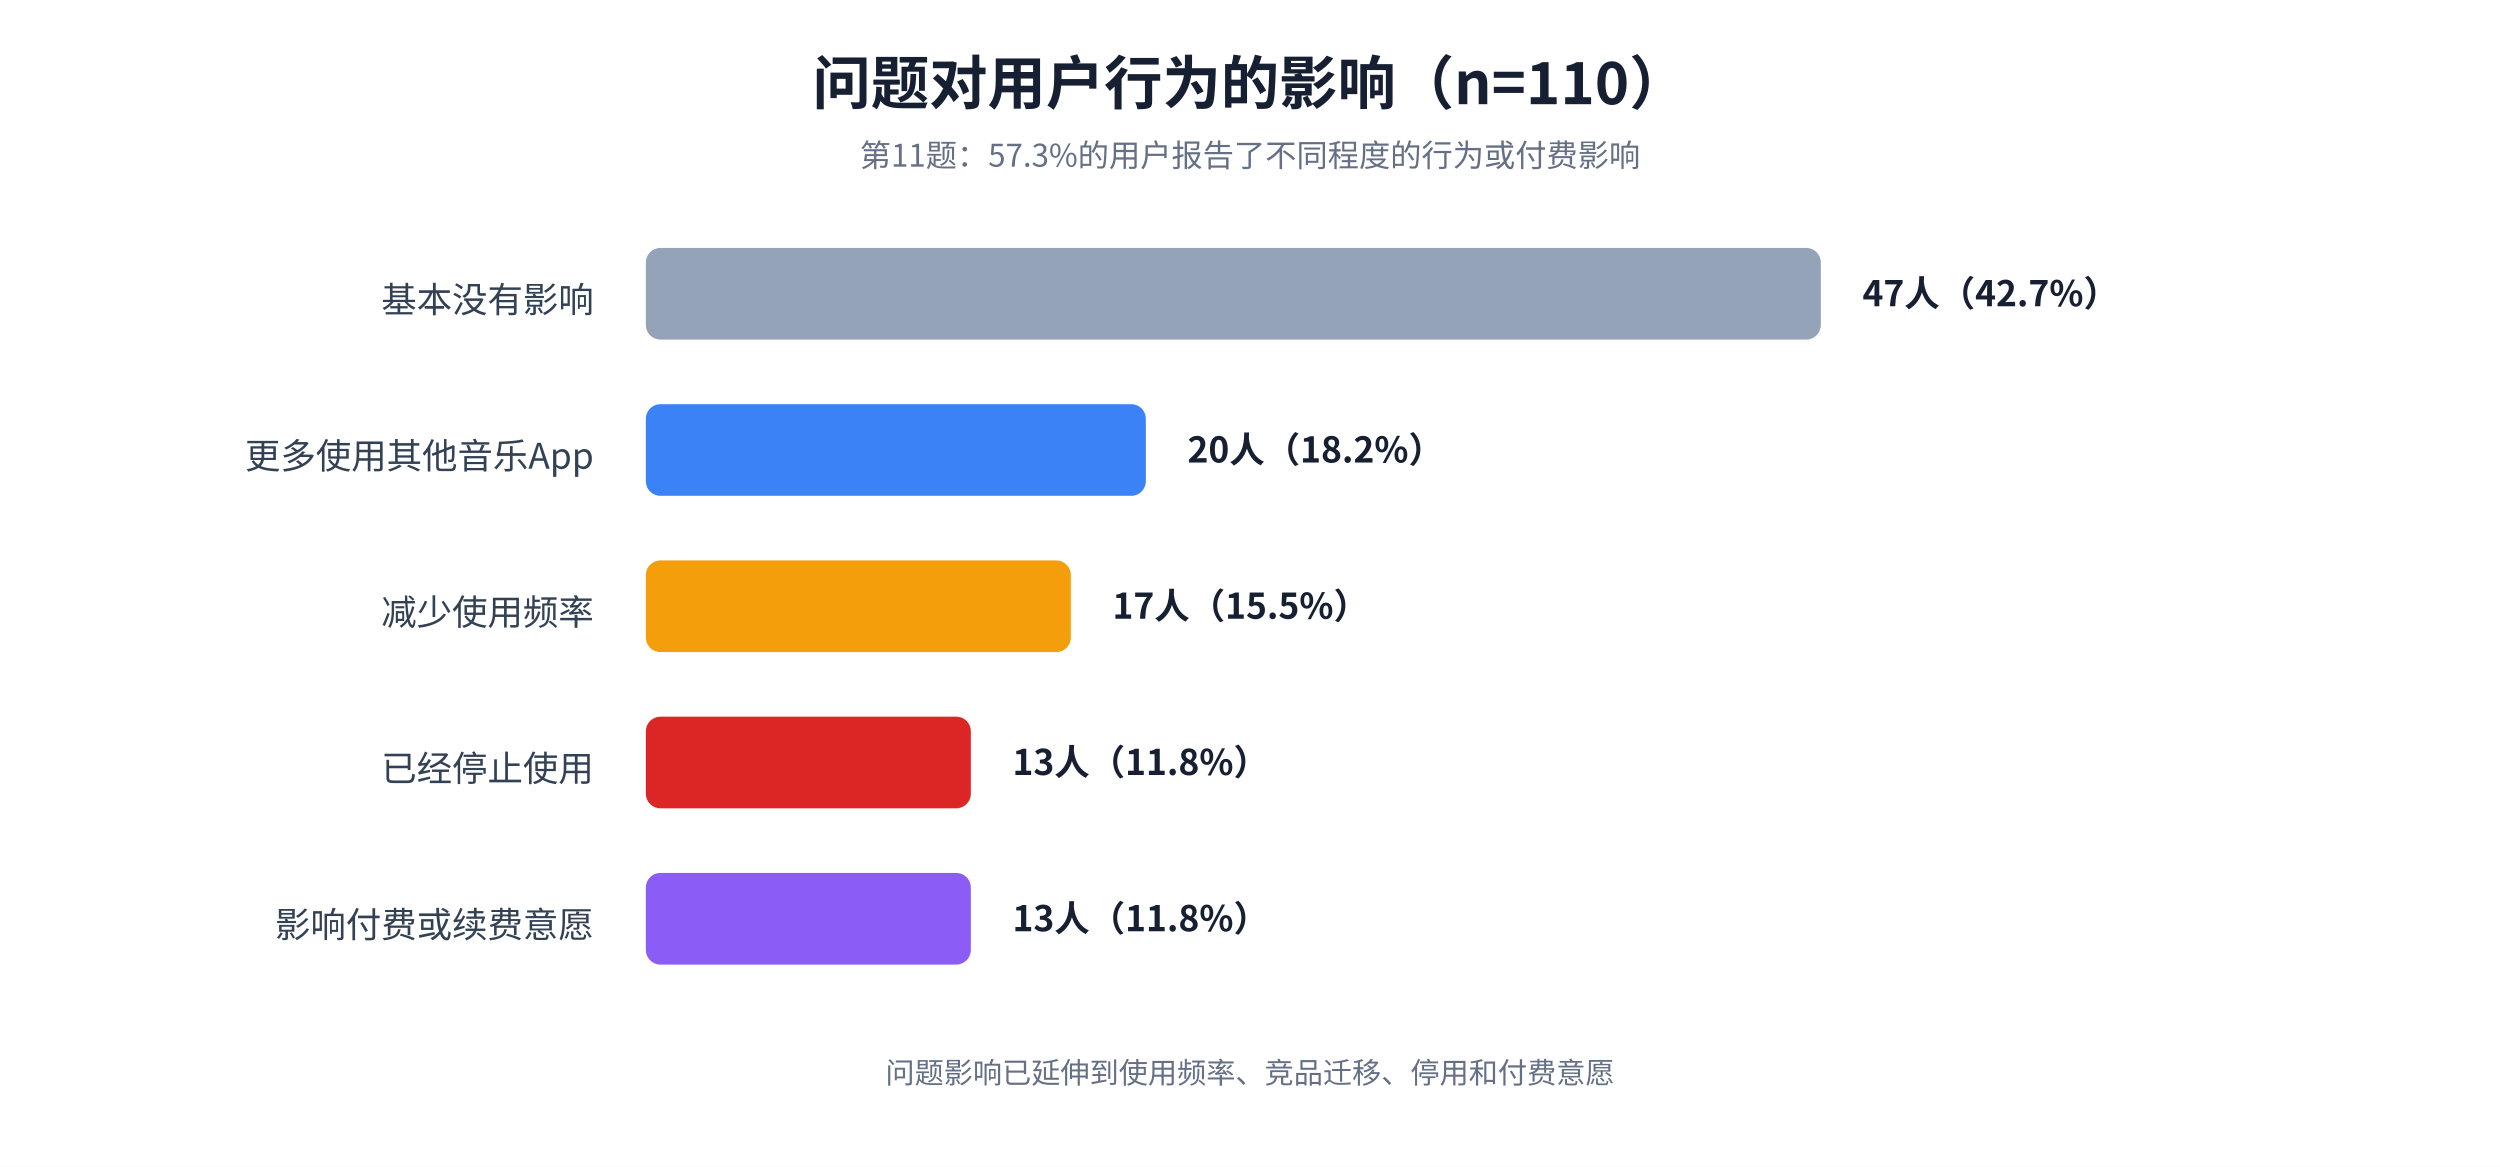
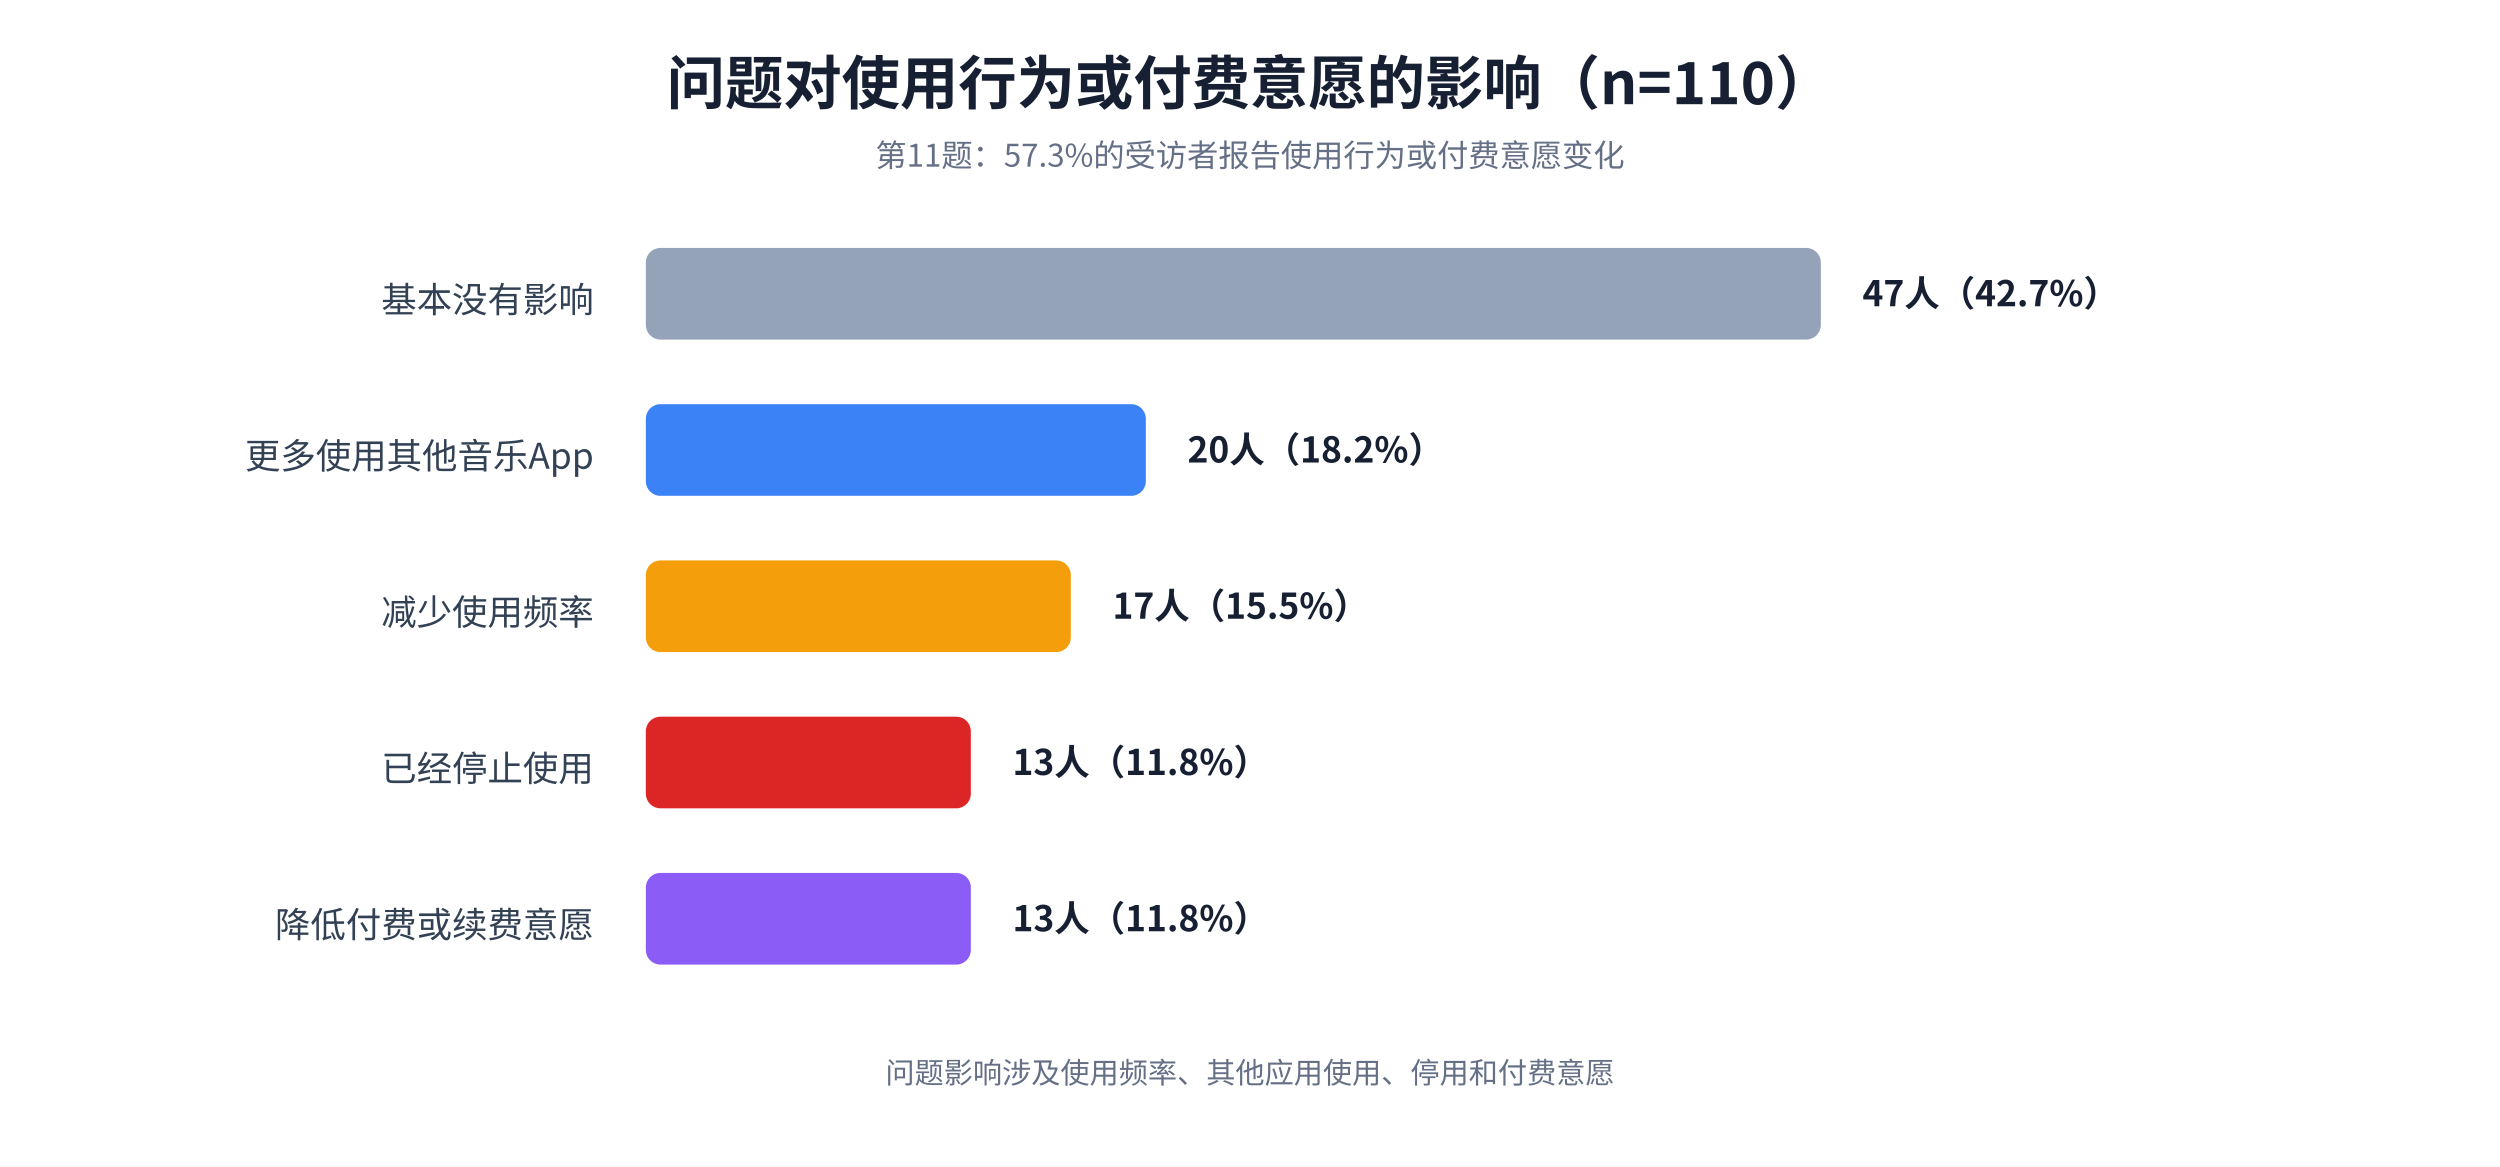
<svg xmlns="http://www.w3.org/2000/svg" width="1200" height="560" viewBox="0 0 1200 560">
  <rect width="1200" height="560" fill="#ffffff" />
-   <text x="600" y="50" text-anchor="middle" font-family="Microsoft YaHei, Noto Sans CJK SC, Arial, sans-serif" font-size="28" font-weight="700" fill="#172033">问题对用户行为的影响（n=110）</text>
-   <text x="600" y="80" text-anchor="middle" font-family="Microsoft YaHei, Noto Sans CJK SC, Arial, sans-serif" font-size="15" fill="#657086">第11题：57.3%的用户报告了不同程度的行为或付费影响</text>
+   <text x="600" y="50" text-anchor="middle" font-family="Microsoft YaHei, Noto Sans CJK SC, Arial, sans-serif" font-size="28" font-weight="700" fill="#172033">问题对使用行为或付费意愿的影响（n=110）</text>
+   <text x="600" y="80" text-anchor="middle" font-family="Microsoft YaHei, Noto Sans CJK SC, Arial, sans-serif" font-size="15" fill="#657086">第11题：57.3%的受访者报告使用行为或付费意愿变化</text>
  <g font-family="Microsoft YaHei, Noto Sans CJK SC, Arial, sans-serif">
    <text x="285" y="150" text-anchor="end" font-size="17" fill="#334155">基本没有影响</text>
    <rect x="310" y="119" width="564" height="44" rx="7" fill="#94A3B8" />
    <text x="894" y="147" font-size="17" font-weight="700" fill="#172033">47人（42.7%）</text>
    <text x="285" y="225" text-anchor="end" font-size="17" fill="#334155">更多使用其他音乐App</text>
    <rect x="310" y="194" width="240" height="44" rx="7" fill="#3B82F6" />
    <text x="570" y="222" font-size="17" font-weight="700" fill="#172033">20人（18.2%）</text>
    <text x="285" y="300" text-anchor="end" font-size="17" fill="#334155">减少使用频率</text>
    <rect x="310" y="269" width="204" height="44" rx="7" fill="#F59E0B" />
    <text x="534" y="297" font-size="17" font-weight="700" fill="#172033">17人（15.5%）</text>
    <text x="285" y="375" text-anchor="end" font-size="17" fill="#334155">已经停止使用</text>
    <rect x="310" y="344" width="156" height="44" rx="7" fill="#DC2626" />
    <text x="486" y="372" font-size="17" font-weight="700" fill="#172033">13人（11.8%）</text>
-     <text x="285" y="450" text-anchor="end" font-size="17" fill="#334155">影响付费或续费意愿</text>
+     <text x="285" y="450" text-anchor="end" font-size="17" fill="#334155">降低付费或续费意愿</text>
    <rect x="310" y="419" width="156" height="44" rx="7" fill="#8B5CF6" />
    <text x="486" y="447" font-size="17" font-weight="700" fill="#172033">13人（11.8%）</text>
  </g>
-   <text x="600" y="520" text-anchor="middle" font-family="Microsoft YaHei, Noto Sans CJK SC, Arial, sans-serif" font-size="14" fill="#657086">问题影响已延伸到使用频率、竞品迁移、停用和付费意愿</text>
+   <text x="600" y="520" text-anchor="middle" font-family="Microsoft YaHei, Noto Sans CJK SC, Arial, sans-serif" font-size="14" fill="#657086">问题影响涉及使用频率、其他应用使用、停用和付费意愿</text>
</svg>
